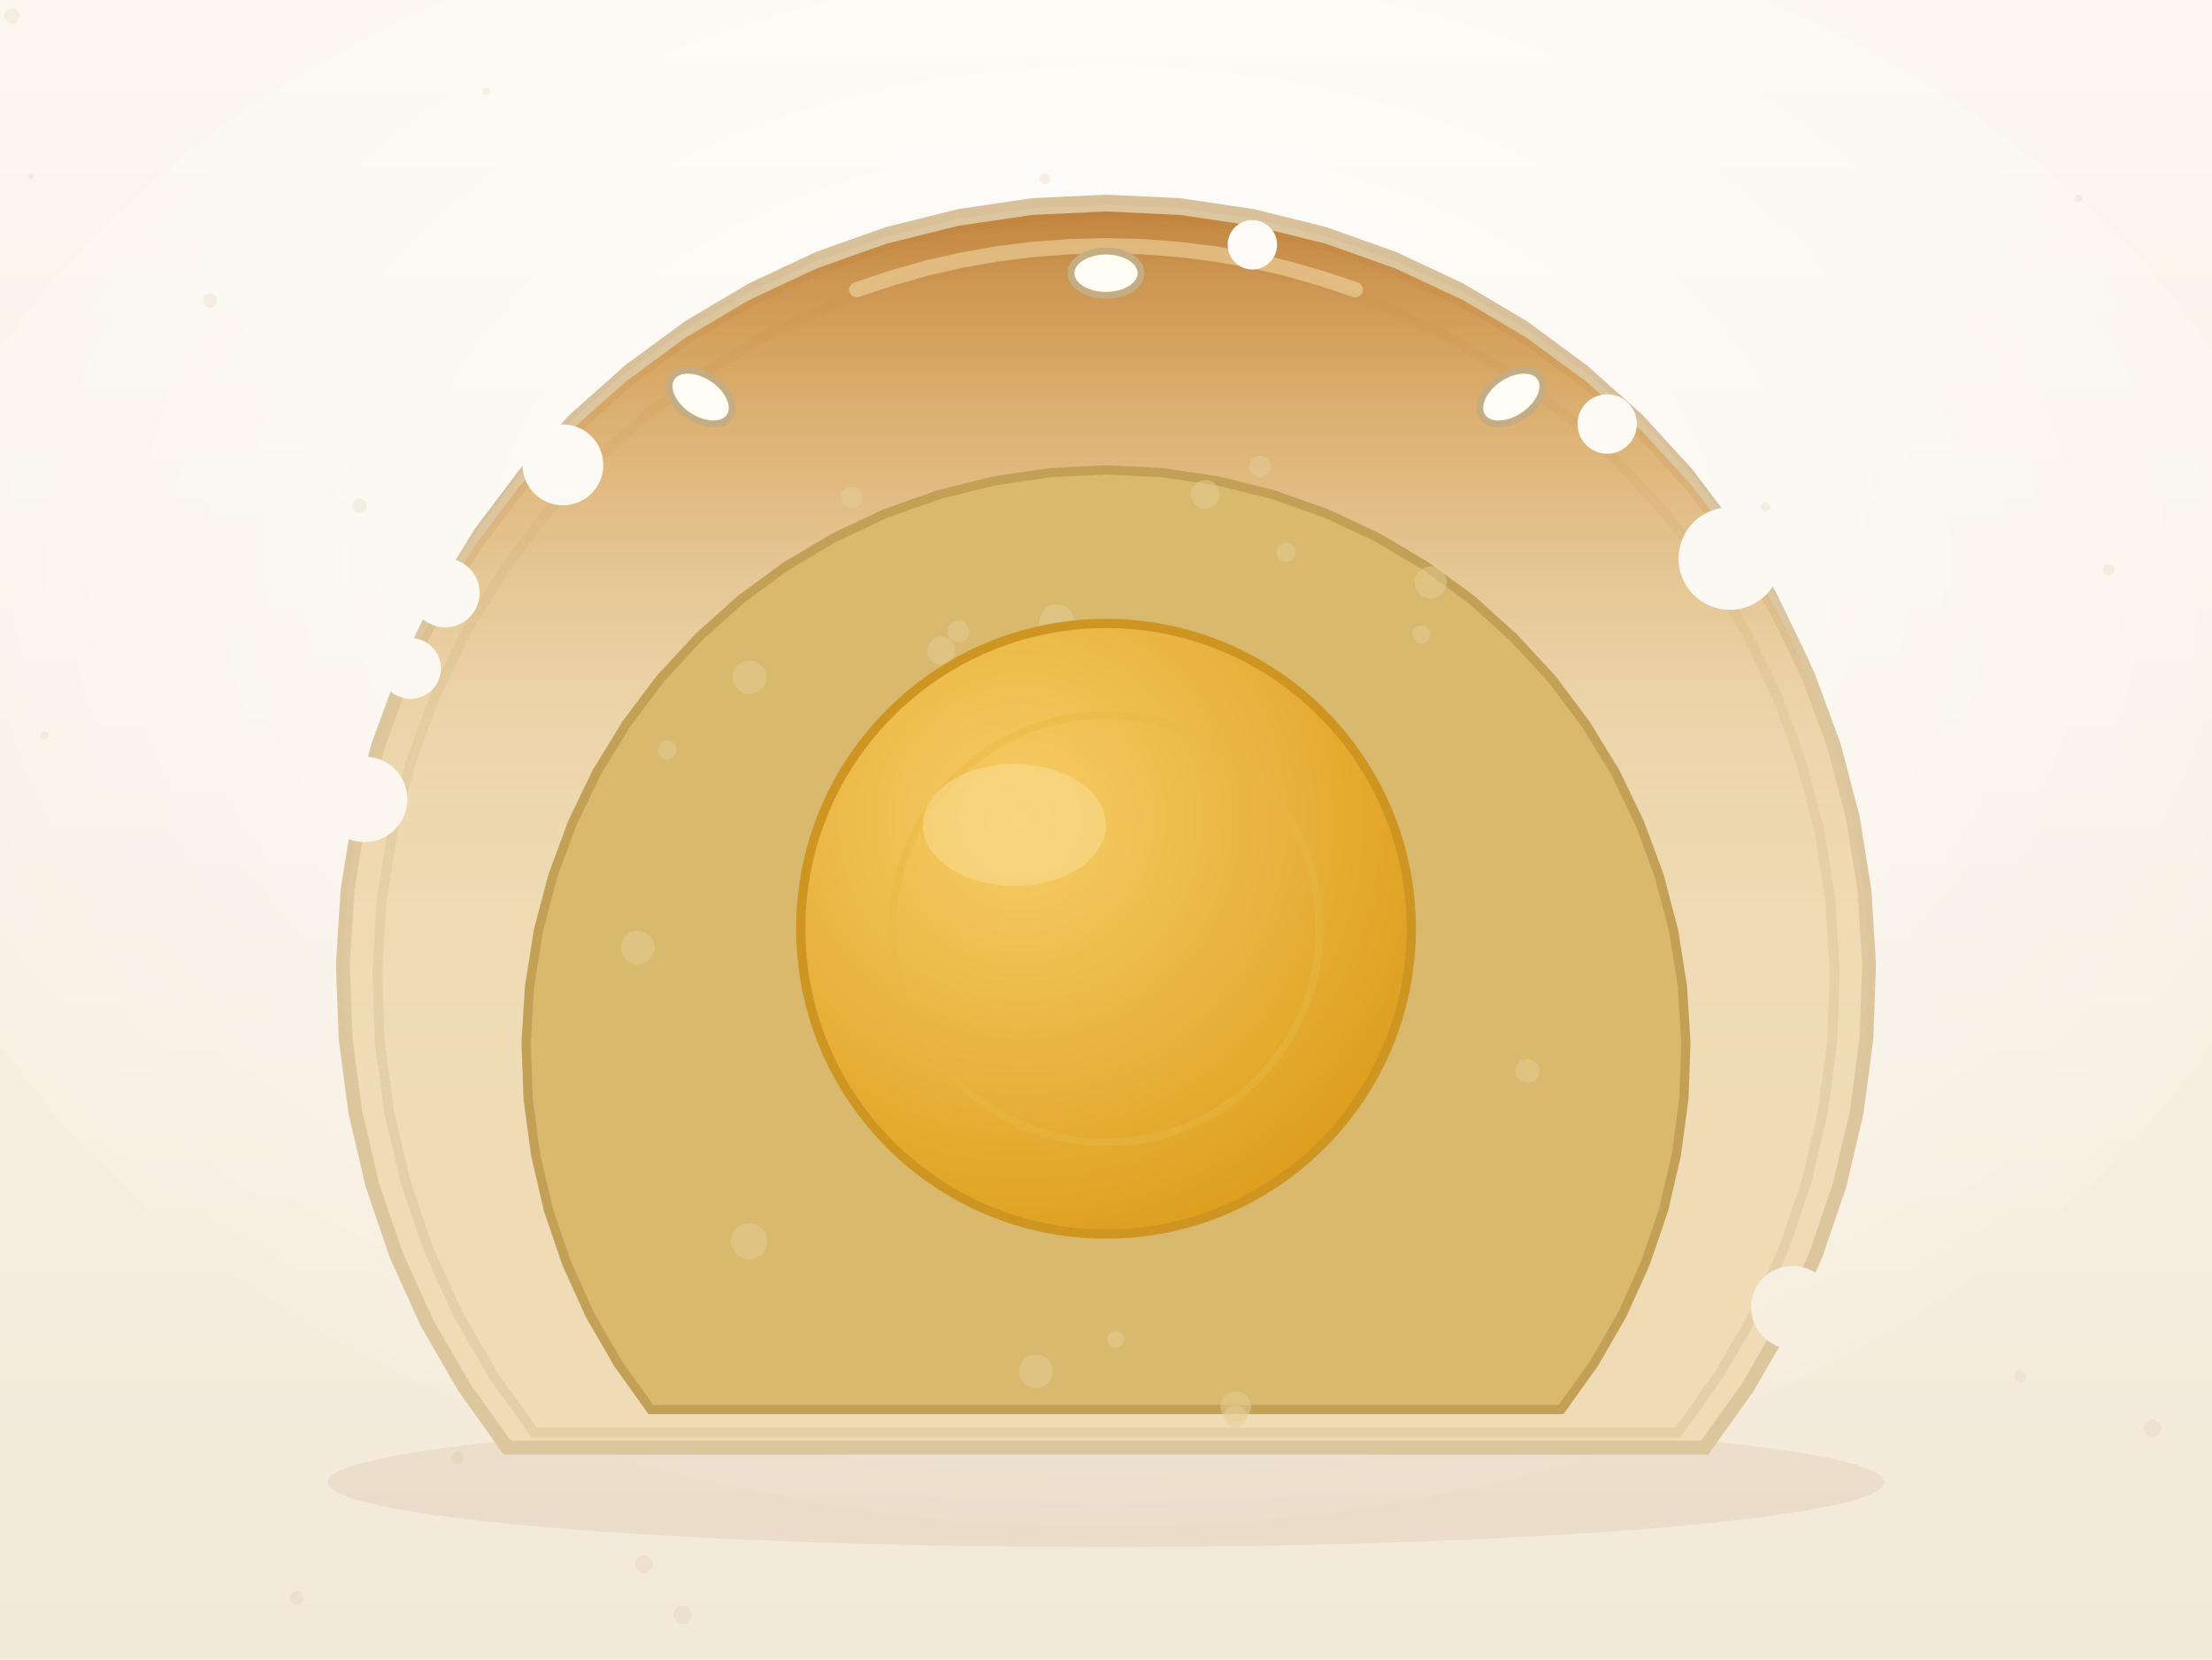
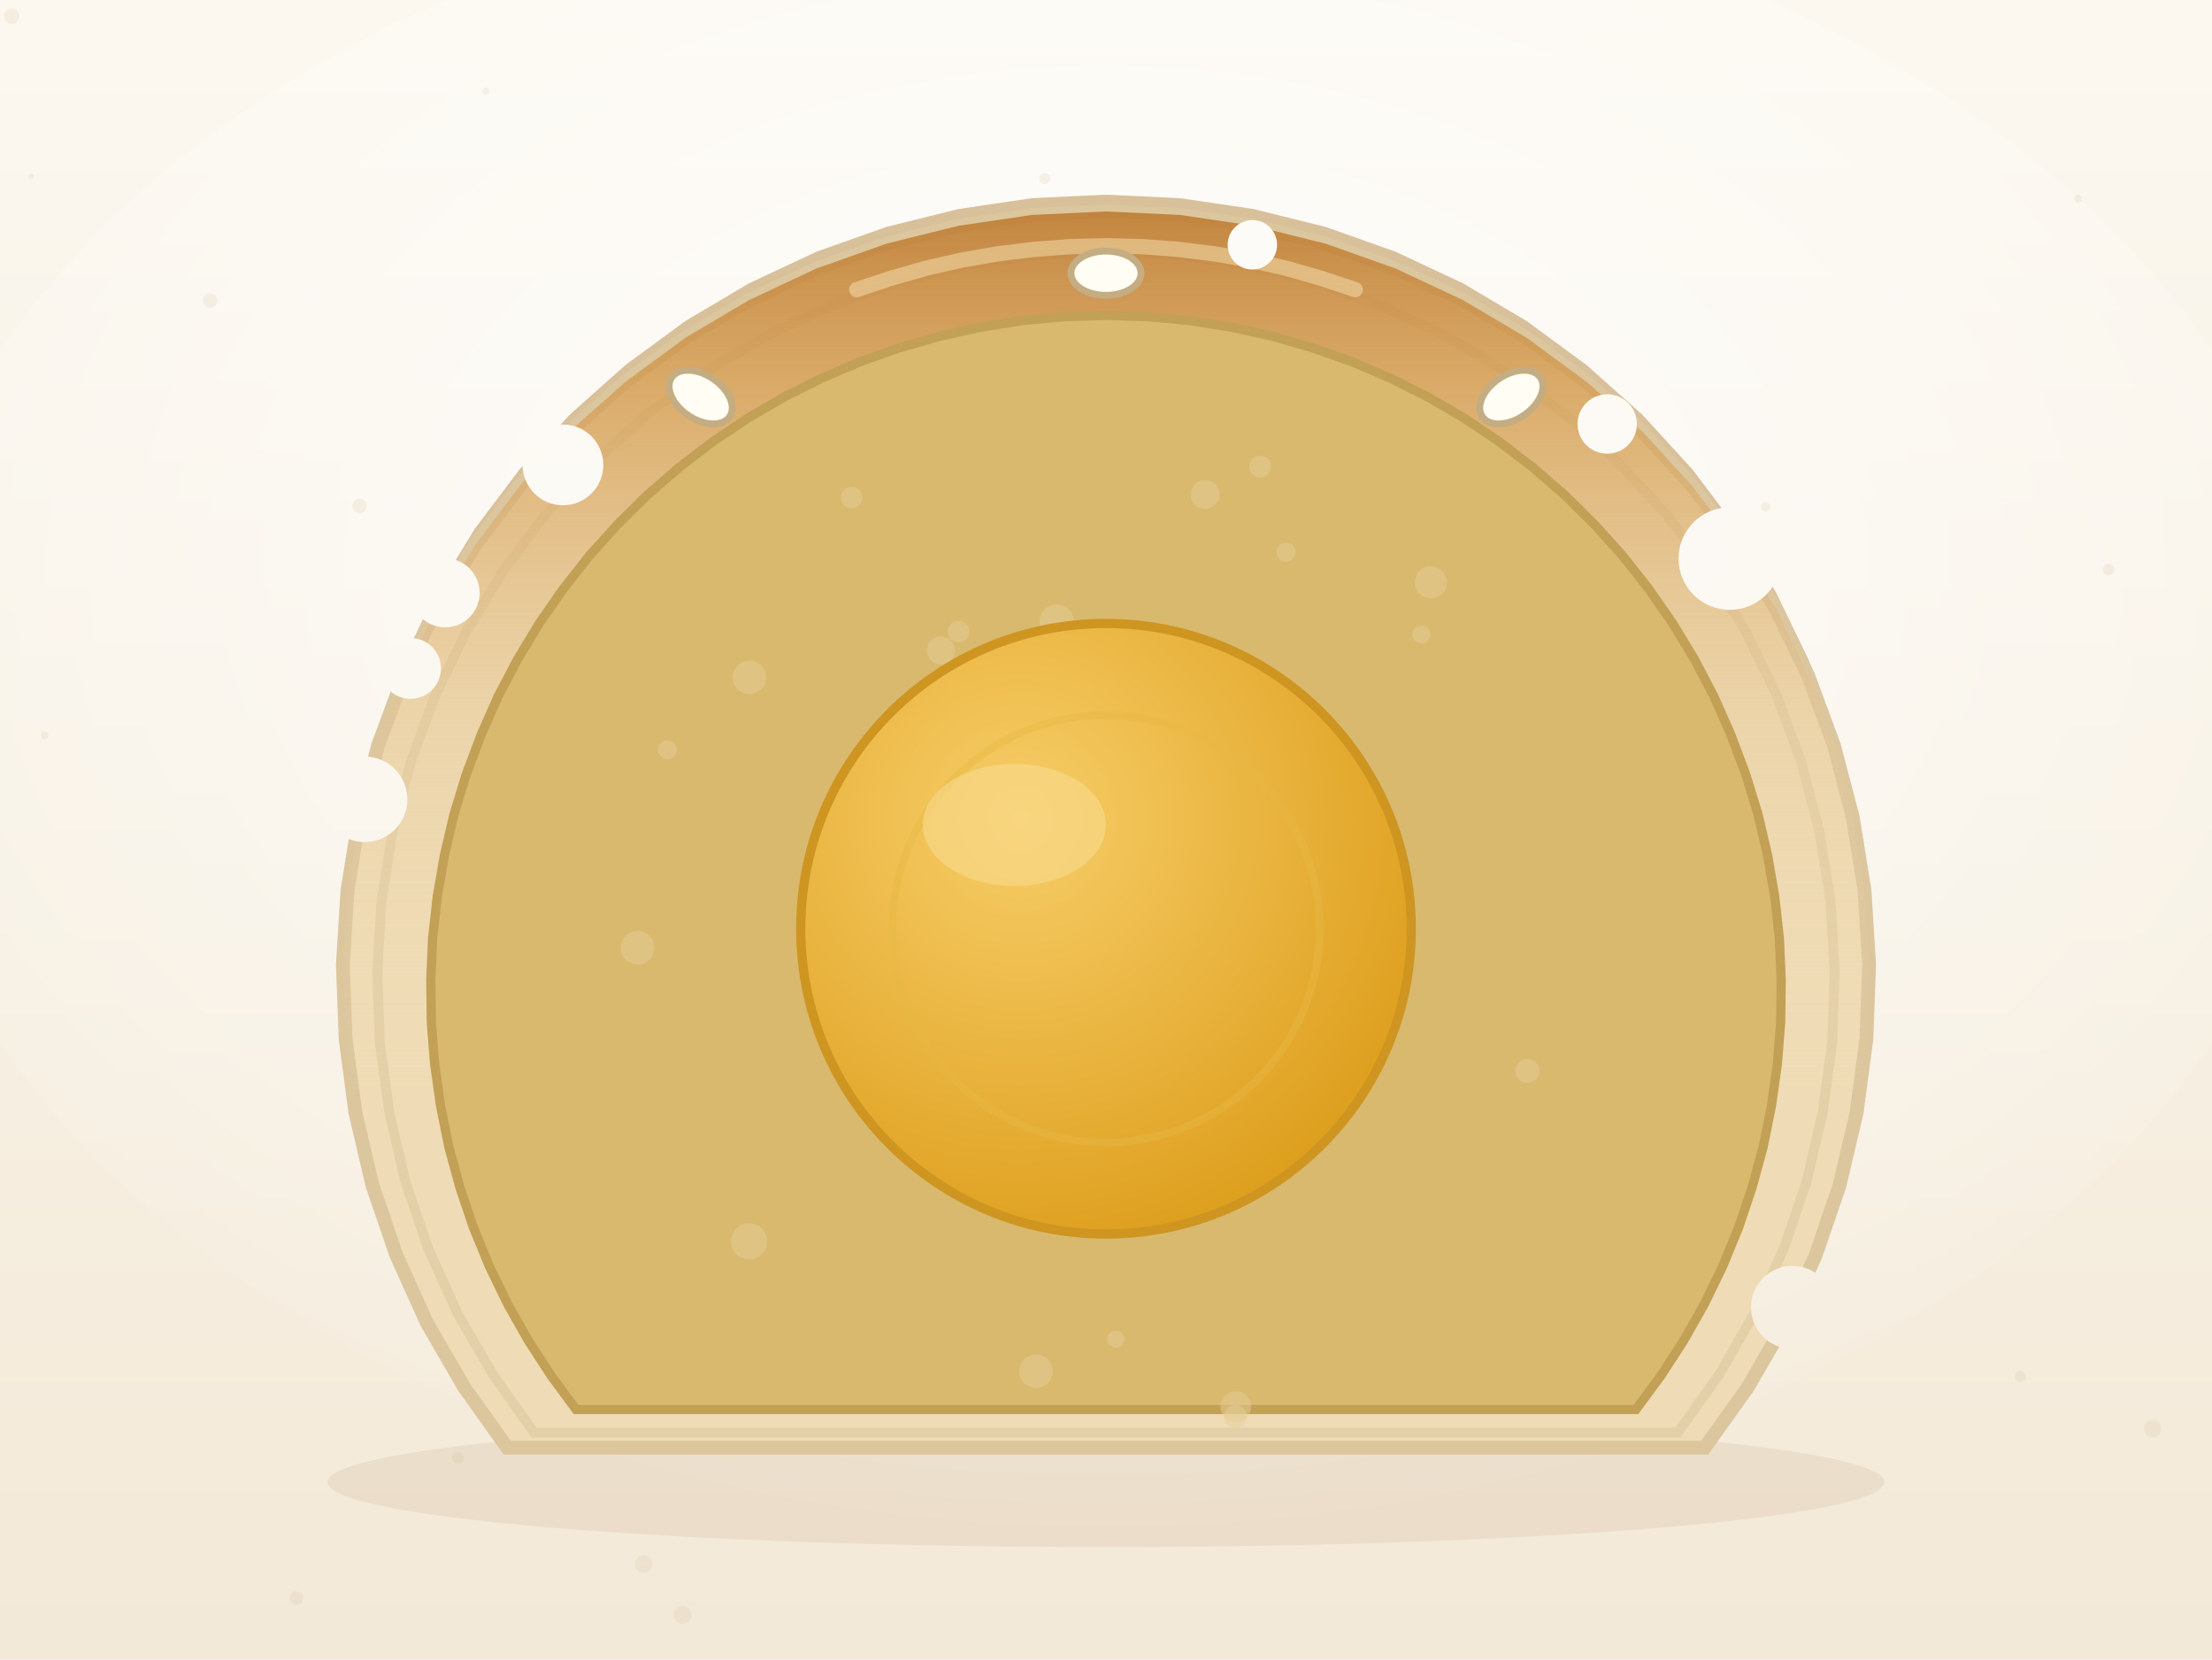
<svg xmlns="http://www.w3.org/2000/svg" viewBox="0 0 1200 900" width="1200" height="900" role="img" aria-label="莲蓉蛋黄酥">
  <defs>
    <linearGradient id="bg" x1="0" y1="0" x2="0" y2="1">
      <stop offset="0" stop-color="#FCF8F0" />
      <stop offset="1" stop-color="#F3E9D8" />
    </linearGradient>
    <radialGradient id="glow" cx="50%" cy="42%" r="62%">
      <stop offset="0" stop-color="#FFFFFF" stop-opacity="0.85" />
      <stop offset="1" stop-color="#FFFFFF" stop-opacity="0" />
    </radialGradient>
    <radialGradient id="yolk" cx="36%" cy="32%" r="72%">
      <stop offset="0" stop-color="#F7CE68" />
      <stop offset="1" stop-color="#DE9F1E" />
    </radialGradient>
    <radialGradient id="wash" cx="40%" cy="34%" r="70%">
      <stop offset="0" stop-color="#E9BE84" stop-opacity="0.95" />
      <stop offset="1" stop-color="#D9A75E" stop-opacity="0.75" />
    </radialGradient>
  </defs>
  <rect width="1200" height="900" fill="url(#bg)" />
  <ellipse cx="600" cy="378" rx="660" ry="450" fill="url(#glow)" />
  <circle cx="1127.4" cy="107.7" r="2.1" fill="#C9B48F" opacity="0.16" />
  <circle cx="349.2" cy="848.4" r="4.8" fill="#C9B48F" opacity="0.16" />
  <circle cx="501.6" cy="312" r="4.3" fill="#C9B48F" opacity="0.16" />
  <circle cx="884.6" cy="673.6" r="1.9" fill="#C9B48F" opacity="0.16" />
  <circle cx="798.2" cy="508" r="2.6" fill="#C9B48F" opacity="0.16" />
  <circle cx="742.2" cy="190.4" r="4.3" fill="#C9B48F" opacity="0.16" />
  <circle cx="16.9" cy="95.7" r="1.6" fill="#C9B48F" opacity="0.16" />
  <circle cx="322.1" cy="598.9" r="2.8" fill="#C9B48F" opacity="0.16" />
  <circle cx="957.8" cy="275" r="2.5" fill="#C9B48F" opacity="0.16" />
  <circle cx="24.2" cy="399" r="2.1" fill="#C9B48F" opacity="0.16" />
  <circle cx="421" cy="446" r="3" fill="#C9B48F" opacity="0.16" />
  <circle cx="248.4" cy="790.9" r="3.2" fill="#C9B48F" opacity="0.16" />
  <circle cx="6.4" cy="8.7" r="4.2" fill="#C9B48F" opacity="0.16" />
  <circle cx="195" cy="274.4" r="3.9" fill="#C9B48F" opacity="0.16" />
  <circle cx="114" cy="163" r="3.9" fill="#C9B48F" opacity="0.16" />
  <circle cx="263.7" cy="49.5" r="2" fill="#C9B48F" opacity="0.16" />
  <circle cx="1143.9" cy="309" r="3.1" fill="#C9B48F" opacity="0.16" />
  <circle cx="854.7" cy="416.4" r="1.9" fill="#C9B48F" opacity="0.16" />
  <circle cx="1096" cy="746.7" r="3.1" fill="#C9B48F" opacity="0.16" />
  <circle cx="1167.8" cy="774.9" r="4.8" fill="#C9B48F" opacity="0.16" />
  <circle cx="370.3" cy="876" r="4.9" fill="#C9B48F" opacity="0.16" />
  <circle cx="403.2" cy="525" r="5" fill="#C9B48F" opacity="0.16" />
  <circle cx="566.8" cy="97" r="3" fill="#C9B48F" opacity="0.16" />
  <circle cx="160.9" cy="866.8" r="3.7" fill="#C9B48F" opacity="0.16" />
  <circle cx="885.5" cy="509.6" r="1.7" fill="#C9B48F" opacity="0.16" />
  <circle cx="840.7" cy="300.3" r="1.9" fill="#C9B48F" opacity="0.16" />
  <g>
    <g>
      <defs>
        <mask id="nib-600-785-414" maskUnits="userSpaceOnUse" x="20.4" y="-84.1" width="1159.2" height="1159.2">
          <rect x="20.4" y="-84.1" width="1159.2" height="1159.2" fill="#fff" />
          <circle cx="241.5" cy="321.6" r="18.7" fill="#000" />
          <circle cx="679.4" cy="132.8" r="13.4" fill="#000" />
          <circle cx="972.4" cy="709.2" r="22.5" fill="#000" />
          <circle cx="222.7" cy="362.6" r="16.5" fill="#000" />
          <circle cx="305.4" cy="252.2" r="21.9" fill="#000" />
          <circle cx="938.4" cy="303" r="27.8" fill="#000" />
          <circle cx="197.8" cy="433.6" r="23.2" fill="#000" />
          <circle cx="871.9" cy="230" r="16.1" fill="#000" />
        </mask>
      </defs>
      <ellipse cx="600" cy="804" rx="422.3" ry="35.2" fill="#B79B73" opacity="0.16" />
      <g mask="url(#nib-600-785-414)">
        <path d="M 275.2 776.2 L 251.8 743.4 L 231.6 708.5 L 215 671.8 L 202 633.7 L 192.8 594.4 L 187.5 554.5 L 186 514.2 L 188.5 474 L 194.9 434.2 L 205.1 395.2 L 219.1 357.4 L 236.6 321.2 L 257.6 286.8 L 281.9 254.6 L 309.1 224.9 L 339.2 198.1 L 371.7 174.2 L 406.3 153.7 L 442.8 136.6 L 480.8 123.1 L 519.9 113.4 L 559.8 107.5 L 600 105.6 L 640.2 107.5 L 680.1 113.4 L 719.2 123.1 L 757.2 136.6 L 793.7 153.7 L 828.3 174.2 L 860.8 198.1 L 890.9 224.9 L 918.1 254.6 L 942.4 286.8 L 963.4 321.2 L 980.9 357.4 L 994.9 395.2 L 1005.1 434.2 L 1011.5 474 L 1014 514.2 L 1012.5 554.5 L 1007.2 594.4 L 998 633.7 L 985 671.8 L 968.4 708.5 L 948.2 743.4 L 924.8 776.2 Z" fill="#D8C09A" />
        <path d="M 275.2 785.3 L 251.8 752.5 L 231.6 717.6 L 215 680.9 L 202 642.8 L 192.8 603.5 L 187.5 563.6 L 186 523.3 L 188.5 483.1 L 194.9 443.3 L 205.1 404.4 L 219.1 366.5 L 236.6 330.3 L 257.6 295.9 L 281.9 263.7 L 309.1 234 L 339.2 207.2 L 371.7 183.3 L 406.3 162.8 L 442.8 145.7 L 480.8 132.2 L 519.9 122.5 L 559.8 116.6 L 600 114.7 L 640.2 116.6 L 680.1 122.5 L 719.2 132.2 L 757.2 145.7 L 793.7 162.8 L 828.3 183.3 L 860.8 207.2 L 890.9 234 L 918.1 263.7 L 942.4 295.9 L 963.4 330.3 L 980.9 366.5 L 994.9 404.4 L 1005.1 443.3 L 1011.5 483.1 L 1014 523.3 L 1012.5 563.6 L 1007.2 603.5 L 998 642.8 L 985 680.9 L 968.4 717.6 L 948.2 752.5 L 924.8 785.3 Z" fill="#EFDCB6" stroke="#DCC69E" stroke-width="7.5" />
        <path d="M 289.8 777.1 L 267.4 745.7 L 248.2 712.4 L 232.3 677.3 L 219.9 640.9 L 211.2 603.4 L 206 565.3 L 204.7 526.8 L 207 488.4 L 213.1 450.4 L 222.9 413.2 L 236.2 377.1 L 253 342.5 L 273 309.6 L 296.2 278.9 L 322.2 250.6 L 350.9 224.9 L 381.9 202.1 L 415 182.5 L 449.9 166.2 L 486.1 153.3 L 523.5 144 L 561.6 138.4 L 600 136.6 L 638.4 138.4 L 676.5 144 L 713.9 153.3 L 750.1 166.2 L 785 182.5 L 818.1 202.1 L 849.1 224.9 L 877.8 250.6 L 903.8 278.9 L 927 309.6 L 947 342.5 L 963.8 377.1 L 977.1 413.2 L 986.9 450.4 L 993 488.4 L 995.3 526.8 L 994 565.3 L 988.8 603.4 L 980.1 640.9 L 967.7 677.3 L 951.8 712.4 L 932.6 745.7 L 910.2 777.1 Z" fill="none" stroke="#E4D0A8" stroke-width="5.4" />
        <linearGradient id="wash-600-785-414" gradientUnits="userSpaceOnUse" x1="0" y1="114.7" x2="0" y2="785.3">
          <stop offset="0" stop-color="#BE7C33" stop-opacity="0.9" />
          <stop offset="0.14" stop-color="#D2974A" stop-opacity="0.72" />
          <stop offset="0.42" stop-color="#E6C795" stop-opacity="0.34" />
          <stop offset="0.72" stop-color="#EFDCB6" stop-opacity="0" />
        </linearGradient>
        <path d="M 275.2 785.3 L 251.8 752.5 L 231.6 717.6 L 215 680.9 L 202 642.8 L 192.8 603.5 L 187.5 563.6 L 186 523.3 L 188.5 483.1 L 194.9 443.3 L 205.1 404.4 L 219.1 366.5 L 236.6 330.3 L 257.6 295.9 L 281.9 263.7 L 309.1 234 L 339.2 207.2 L 371.7 183.3 L 406.3 162.8 L 442.8 145.7 L 480.8 132.2 L 519.9 122.5 L 559.8 116.6 L 600 114.7 L 640.2 116.6 L 680.1 122.5 L 719.2 132.2 L 757.2 145.7 L 793.7 162.8 L 828.3 183.3 L 860.8 207.2 L 890.9 234 L 918.1 263.7 L 942.4 295.9 L 963.4 330.3 L 980.9 366.5 L 994.9 404.4 L 1005.1 443.3 L 1011.5 483.1 L 1014 523.3 L 1012.5 563.6 L 1007.2 603.5 L 998 642.8 L 985 680.9 L 968.4 717.6 L 948.2 752.5 L 924.8 785.3 Z" fill="url(#wash-600-785-414)" />
        <path d="M 464.8 157.1 L 483.5 150.9 L 502.4 145.5 L 521.7 141.1 L 541.1 137.7 L 560.6 135.3 L 580.3 133.8 L 600 133.3 L 619.7 133.8 L 639.4 135.3 L 658.9 137.7 L 678.3 141.1 L 697.6 145.5 L 716.5 150.9 L 735.2 157.1" fill="none" stroke="#F7E3B4" stroke-width="8.3" stroke-linecap="round" opacity="0.5" />
-         <path d="M 353.1 764.6 L 335.3 739.7 L 320 713.2 L 307.4 685.3 L 297.5 656.3 L 290.6 626.5 L 286.5 596.1 L 285.4 565.5 L 287.3 535 L 292.1 504.7 L 299.9 475.1 L 310.5 446.4 L 323.8 418.8 L 339.8 392.7 L 358.2 368.2 L 379 345.7 L 401.8 325.2 L 426.5 307.1 L 452.8 291.5 L 480.5 278.5 L 509.4 268.3 L 539.1 260.9 L 569.4 256.4 L 600 254.9 L 630.6 256.4 L 660.9 260.9 L 690.6 268.3 L 719.5 278.5 L 747.2 291.5 L 773.5 307.1 L 798.2 325.2 L 821 345.7 L 841.8 368.2 L 860.2 392.7 L 876.2 418.8 L 889.5 446.4 L 900.1 475.1 L 907.9 504.7 L 912.7 535 L 914.6 565.5 L 913.5 596.1 L 909.4 626.5 L 902.5 656.3 L 892.6 685.3 L 880 713.2 L 864.7 739.7 L 846.9 764.6 Z" fill="#D9B96E" stroke="#C2A055" stroke-width="5" />
+         <path d="M 312.5 764.6 L 299 746.3 L 286.6 727.2 L 275.4 707.4 L 265.4 686.8 L 256.8 665.8 L 249.5 644.2 L 243.5 622.2 L 239 599.9 L 235.8 577.3 L 234 554.6 L 233.7 531.8 L 234.7 509 L 237.2 486.4 L 241.1 463.9 L 246.3 441.7 L 253 419.9 L 261 398.6 L 270.2 377.8 L 280.8 357.6 L 292.6 338.1 L 305.6 319.4 L 319.7 301.5 L 335 284.5 L 351.2 268.5 L 368.4 253.6 L 386.5 239.7 L 405.4 227 L 425.1 215.5 L 445.4 205.3 L 466.4 196.3 L 487.9 188.7 L 509.8 182.4 L 532 177.5 L 554.5 173.9 L 577.2 171.8 L 600 171.1 L 622.8 171.8 L 645.5 173.9 L 668 177.5 L 690.2 182.4 L 712.1 188.7 L 733.6 196.3 L 754.6 205.3 L 774.9 215.5 L 794.6 227 L 813.5 239.7 L 831.6 253.6 L 848.8 268.5 L 865 284.5 L 880.3 301.5 L 894.4 319.4 L 907.4 338.1 L 919.2 357.6 L 929.8 377.8 L 939 398.6 L 947 419.9 L 953.7 441.7 L 958.9 463.9 L 962.8 486.4 L 965.3 509 L 966.3 531.8 L 966 554.6 L 964.2 577.3 L 961 599.9 L 956.5 622.2 L 950.5 644.2 L 943.2 665.8 L 934.6 686.8 L 924.6 707.4 L 913.4 727.2 L 901 746.3 L 887.5 764.6 Z" fill="#D9B96E" stroke="#C2A055" stroke-width="5" />
        <circle cx="771.1" cy="344.1" r="4.9" fill="#E6CE96" opacity="0.5" />
        <circle cx="670.4" cy="763" r="8.3" fill="#E6CE96" opacity="0.5" />
        <circle cx="828.6" cy="581" r="6.5" fill="#E6CE96" opacity="0.5" />
        <circle cx="653.8" cy="268.2" r="7.8" fill="#E6CE96" opacity="0.5" />
        <circle cx="776.2" cy="315.9" r="8.7" fill="#E6CE96" opacity="0.5" />
        <circle cx="520" cy="342.6" r="5.9" fill="#E6CE96" opacity="0.5" />
        <circle cx="510.5" cy="352.8" r="7.6" fill="#E6CE96" opacity="0.5" />
        <circle cx="605.3" cy="726.5" r="4.6" fill="#E6CE96" opacity="0.5" />
        <circle cx="697.7" cy="299.6" r="5.2" fill="#E6CE96" opacity="0.5" />
        <circle cx="683.6" cy="253.1" r="5.9" fill="#E6CE96" opacity="0.5" />
        <circle cx="406.6" cy="367.4" r="9.1" fill="#E6CE96" opacity="0.5" />
        <circle cx="462" cy="269.9" r="5.8" fill="#E6CE96" opacity="0.5" />
        <circle cx="406.4" cy="673.4" r="9.8" fill="#E6CE96" opacity="0.5" />
        <circle cx="670.2" cy="768.4" r="6.2" fill="#E6CE96" opacity="0.5" />
        <circle cx="345.9" cy="514.1" r="9.1" fill="#E6CE96" opacity="0.5" />
        <circle cx="573.3" cy="337.2" r="9.3" fill="#E6CE96" opacity="0.5" />
        <circle cx="562" cy="743.9" r="9.1" fill="#E6CE96" opacity="0.5" />
        <circle cx="362" cy="406.7" r="5.1" fill="#E6CE96" opacity="0.5" />
        <circle cx="600" cy="503.8" r="165.6" fill="url(#yolk)" stroke="#CE9520" stroke-width="5" />
        <circle cx="600" cy="503.8" r="115.9" fill="none" stroke="#E7B843" stroke-width="4.1" opacity="0.45" />
        <ellipse cx="550.3" cy="447.5" rx="49.7" ry="33.1" fill="#F8DA8E" opacity="0.6" />
        <ellipse cx="819.9" cy="215.4" rx="19" ry="12" transform="rotate(-34 819.9 215.4)" fill="#FFFDF4" stroke="#C4AC83" stroke-width="3.7" />
        <ellipse cx="600" cy="148.2" rx="19" ry="12" transform="rotate(0 600 148.2)" fill="#FFFDF4" stroke="#C4AC83" stroke-width="3.7" />
        <ellipse cx="380.1" cy="215.4" rx="19" ry="12" transform="rotate(34 380.1 215.4)" fill="#FFFDF4" stroke="#C4AC83" stroke-width="3.7" />
      </g>
    </g>
  </g>
</svg>
